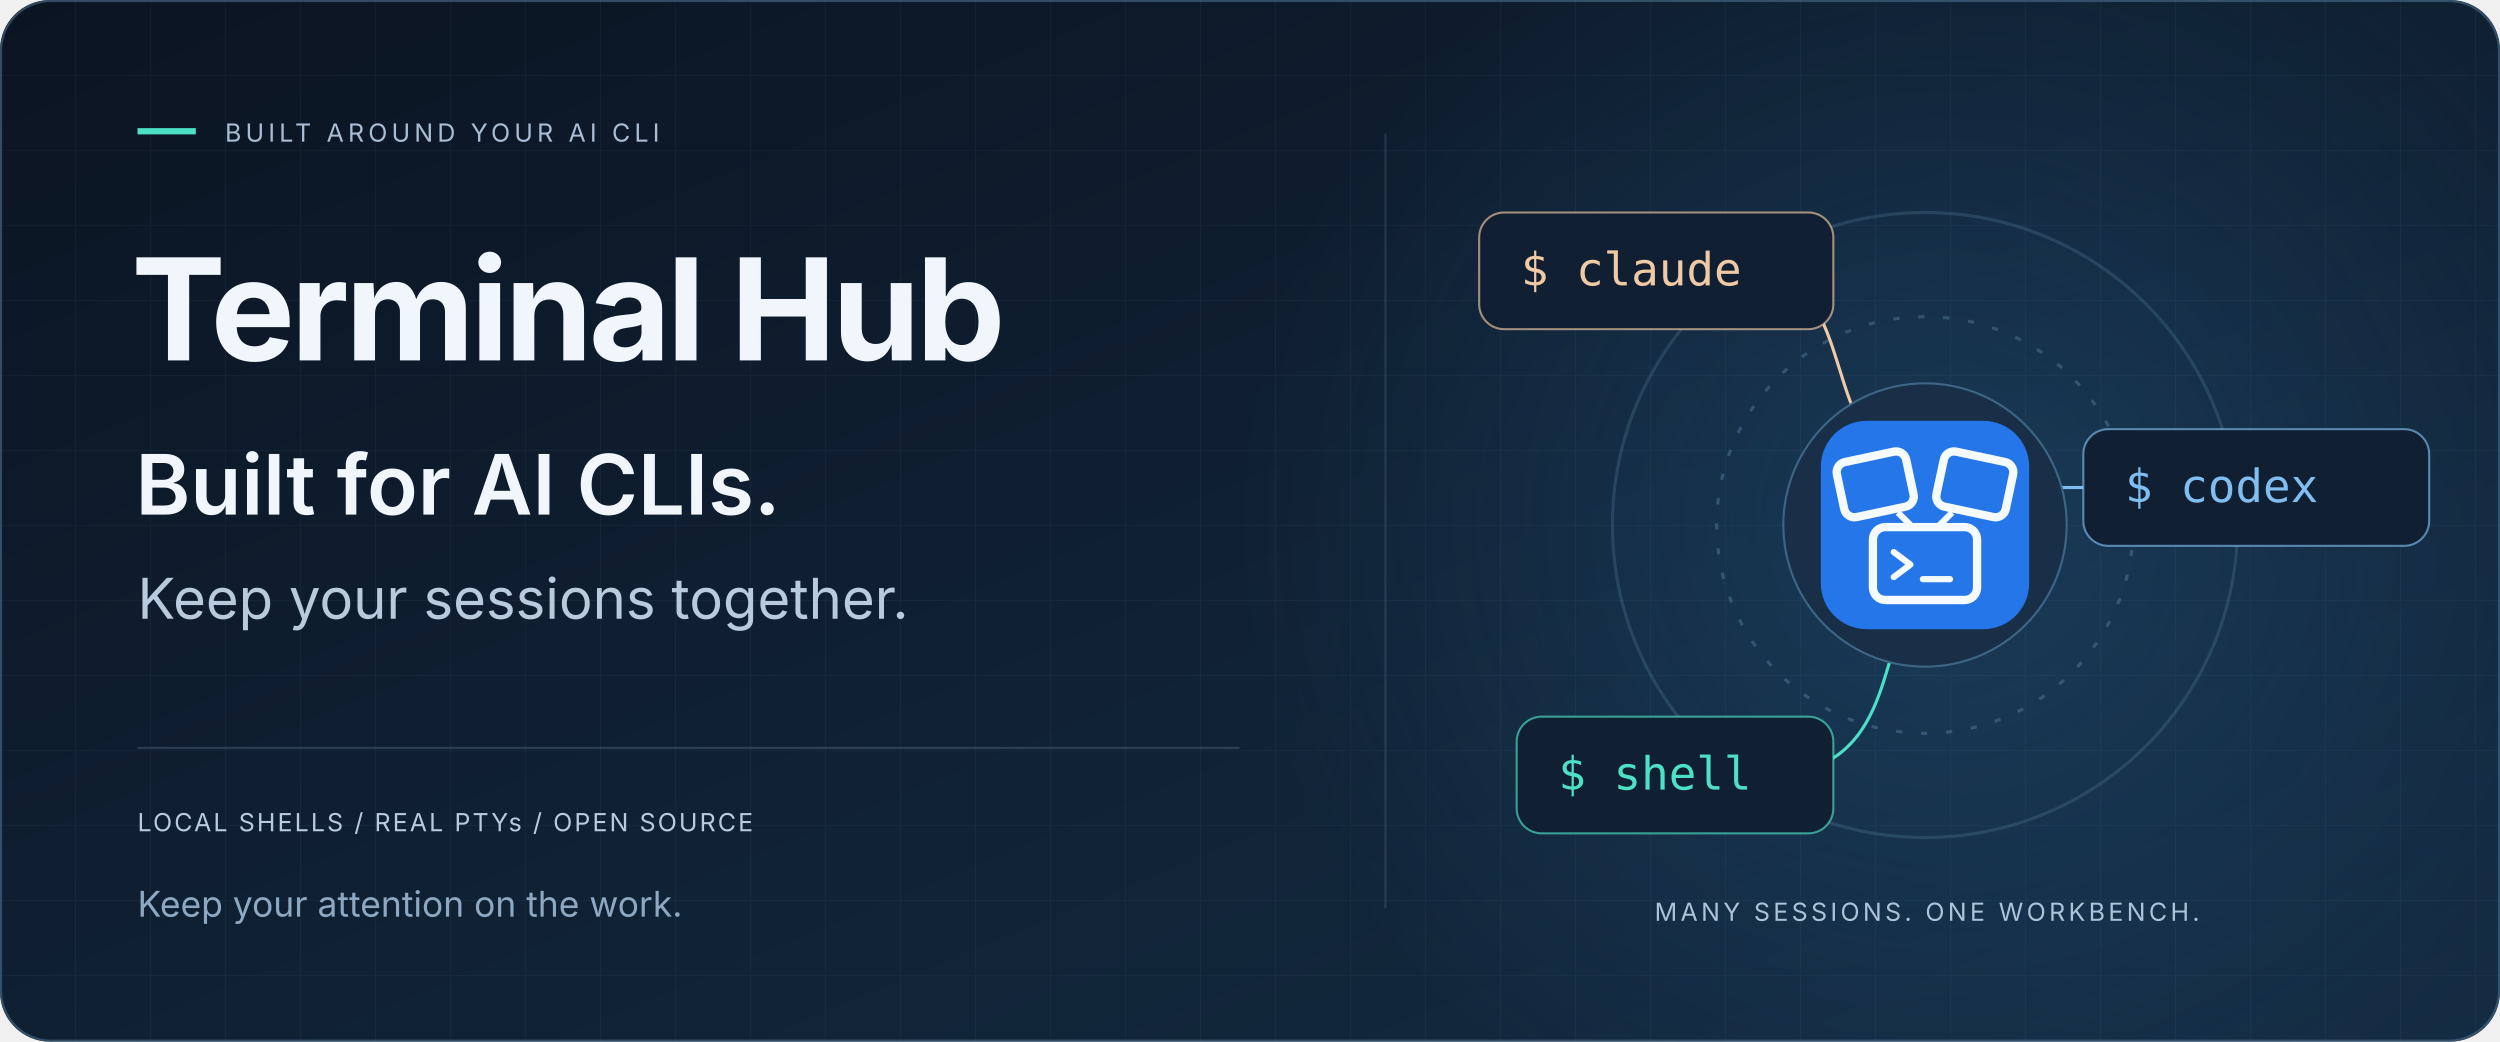
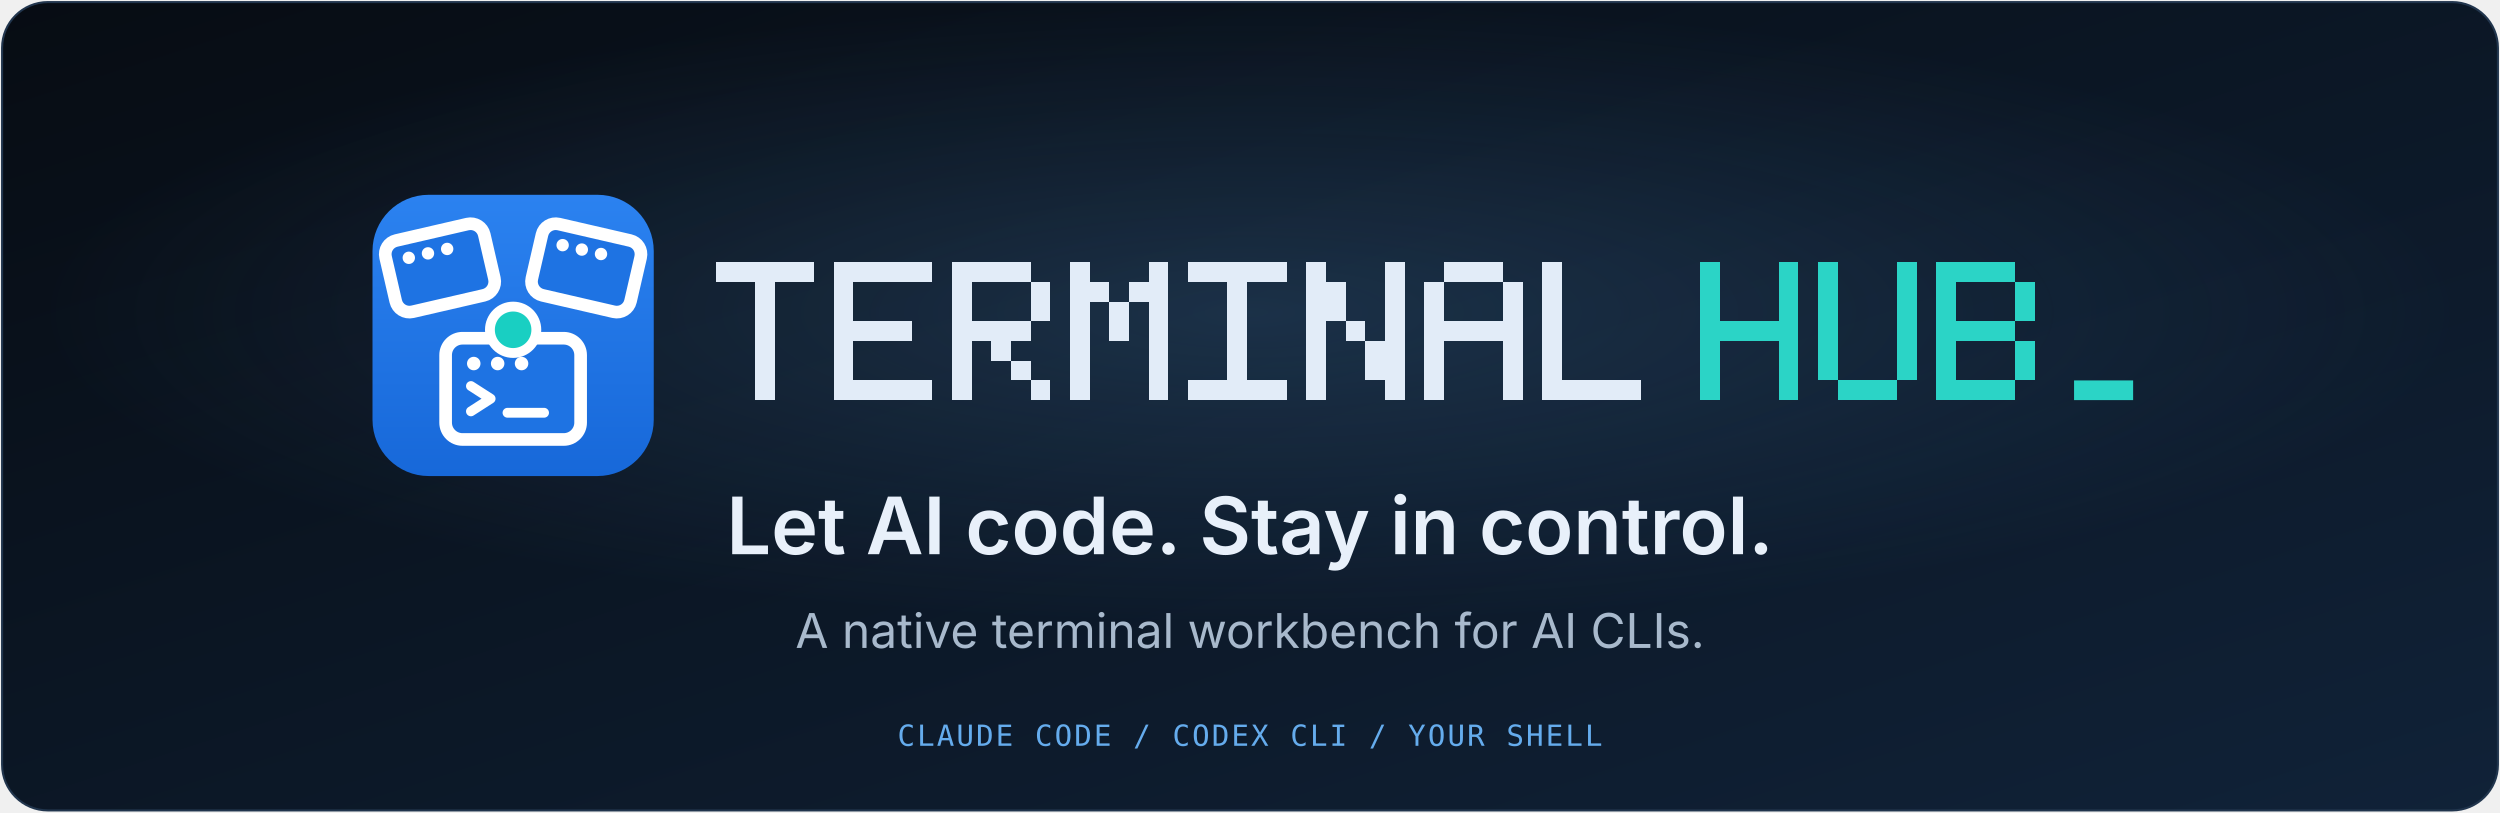
- <svg xmlns="http://www.w3.org/2000/svg" width="1200" height="500" viewBox="0 0 1200 500" role="img" aria-label="Terminal Hub — A workbench built for AI CLIs">
+ <svg xmlns="http://www.w3.org/2000/svg" width="1200" height="390" viewBox="0 0 1200 390" role="img" aria-label="Terminal Hub — Let AI code. Stay in control.">
  <defs>
    <linearGradient id="canvas" x2="1" y2="1">
-       <stop stop-color="#0B1422" />
-       <stop offset="1" stop-color="#142C43" />
+       <stop stop-color="#070C13" />
+       <stop offset="1" stop-color="#102238" />
    </linearGradient>
    <radialGradient id="halo">
-       <stop stop-color="#388CCC" stop-opacity=".22" />
-       <stop offset="1" stop-color="#388CCC" stop-opacity="0" />
+       <stop stop-color="#65ACED" stop-opacity=".18" />
+       <stop offset="1" stop-color="#65ACED" stop-opacity="0" />
    </radialGradient>
-     <pattern id="grid" width="36" height="36" patternUnits="userSpaceOnUse">
-       <path d="M36 0H0V36" fill="none" stroke="#9EC8E9" stroke-opacity=".045" />
-     </pattern>
-     <clipPath id="frame">
-       <rect width="1200" height="500" rx="24" />
-     </clipPath>
+     <linearGradient id="tile" x2="0" y2="1">
+       <stop stop-color="#2B82F0" />
+       <stop offset="1" stop-color="#1768D9" />
+     </linearGradient>
+     <linearGradient id="line">
+       <stop stop-color="#65ACED" />
+       <stop offset="1" stop-color="#2BD4C6" />
+     </linearGradient>
  </defs>
-   <g clip-path="url(#frame)">
-     <rect width="1200" height="500" fill="url(#canvas)" />
-     <rect width="1200" height="500" fill="url(#grid)" />
-     <ellipse cx="934" cy="251" rx="342" ry="330" fill="url(#halo)" />
-     <path d="M665 64V436" stroke="#92B2CE" stroke-opacity=".16" />
-     <path d="M66 63H94" stroke="#4DE0C7" stroke-width="3" />
-     <text x="108" y="68" fill="#A9BED5" font-family="Segoe UI, Inter, Arial, Microsoft YaHei, sans-serif" font-size="12" letter-spacing="2">BUILT AROUND YOUR AI CLI</text>
-     <text x="63" y="173" fill="#F1F6FC" font-family="Segoe UI, Inter, Arial, Microsoft YaHei, sans-serif" font-size="68" font-weight="700" letter-spacing="-2">Terminal Hub</text>
-     <text x="65" y="247" fill="#F1F6FC" font-family="Segoe UI, Inter, Arial, Microsoft YaHei, sans-serif" font-size="40" font-weight="600">Built for AI CLIs.</text>
-     <text x="66" y="297" fill="#B7CBDD" font-family="Segoe UI, Inter, Arial, Microsoft YaHei, sans-serif" font-size="27">Keep your sessions together.</text>
-     <path d="M66 359H595" stroke="#9EBAD2" stroke-opacity=".2" />
-     <text x="66" y="399" fill="#B7CBDD" font-family="Segoe UI, Inter, Arial, Microsoft YaHei, sans-serif" font-size="12" letter-spacing="1">LOCAL SHELLS   /   REAL PTYs   /   OPEN SOURCE</text>
-     <text x="66" y="440" fill="#8DA8C2" font-family="Segoe UI, Inter, Arial, Microsoft YaHei, sans-serif" font-size="17">Keep your attention on the work.</text>
-     <g fill="none" stroke="#78A9CC" stroke-width="1.5">
-       <circle cx="924" cy="252" r="150" stroke-opacity=".19" />
-       <circle cx="924" cy="252" r="100" stroke-dasharray="3 9" stroke-opacity=".3" />
-       <path d="M840 130C896 130 870 223 924 223" stroke="#F0C9A5" />
-       <path d="M1016 234H986" stroke="#80BDF0" />
-       <path d="M848 372C917 372 898 294 924 294" stroke="#4DE0C7" />
+   <rect x="1" y="1" width="1198" height="388" rx="22" fill="url(#canvas)" stroke="#21354D" />
+   <ellipse cx="600" cy="150" rx="585" ry="150" fill="url(#halo)" />
+   <path d="M575 42H625" stroke="url(#line)" stroke-width="3" />
+   <g transform="translate(165.3 80) scale(1.35)">
+     <g transform="translate(10,10)">
+       <rect width="100" height="100" rx="20" fill="url(#tile)" />
+       <g transform="rotate(-13,24,26)">
+         <rect x="6" y="13" width="36" height="26" rx="5" fill="#1E73E3" stroke="#FFFFFF" stroke-width="4.5" />
+         <circle cx="14" cy="20" r="2.2" fill="#FFFFFF" />
+         <circle cx="21" cy="20" r="2.2" fill="#FFFFFF" />
+         <circle cx="28" cy="20" r="2.2" fill="#FFFFFF" />
+       </g>
+       <g transform="rotate(13,76,26)">
+         <rect x="58" y="13" width="36" height="26" rx="5" fill="#1E73E3" stroke="#FFFFFF" stroke-width="4.5" />
+         <circle cx="66" cy="20" r="2.2" fill="#FFFFFF" />
+         <circle cx="73" cy="20" r="2.2" fill="#FFFFFF" />
+         <circle cx="80" cy="20" r="2.2" fill="#FFFFFF" />
+       </g>
+       <rect x="26" y="51" width="48" height="36" rx="6" fill="#1E73E3" stroke="#FFFFFF" stroke-width="4.5" />
+       <circle cx="36" cy="60" r="2.4" fill="#FFFFFF" />
+       <circle cx="44.5" cy="60" r="2.4" fill="#FFFFFF" />
+       <circle cx="53" cy="60" r="2.4" fill="#FFFFFF" />
+       <path d="M35 68L42 72.5L35 77" fill="none" stroke="#FFFFFF" stroke-width="3.5" stroke-linecap="round" stroke-linejoin="round" />
+       <path d="M48 77.5H61" stroke="#FFFFFF" stroke-width="3.5" stroke-linecap="round" />
+       <circle cx="50" cy="48" r="10" fill="#FFFFFF" />
+       <circle cx="50" cy="48" r="6.5" fill="#19CFC2" />
    </g>
-     <circle cx="924" cy="252" r="68" fill="#182F47" stroke="#3D6686" />
-     <g transform="translate(874 202) scale(1)">
-       <rect width="100" height="100" rx="22" fill="#2476E9" />
-       <g fill="#2476E9" stroke="#F5FAFF" stroke-width="4" stroke-linejoin="round">
-         <rect x="9" y="17" width="34" height="27" rx="5" transform="rotate(-12 26 30)" />
-         <rect x="57" y="17" width="34" height="27" rx="5" transform="rotate(12 74 30)" />
-         <rect x="25" y="51" width="50" height="35" rx="6" />
+     <g style="color:#E2ECF8">
+       <g class="logo-ink" shape-rendering="crispEdges">
+         <rect x="132" y="34" width="35" height="7" fill="currentColor" />
+         <rect x="146" y="41" width="7" height="7" fill="currentColor" />
+         <rect x="146" y="48" width="7" height="7" fill="currentColor" />
+         <rect x="146" y="55" width="7" height="7" fill="currentColor" />
+         <rect x="146" y="62" width="7" height="7" fill="currentColor" />
+         <rect x="146" y="69" width="7" height="7" fill="currentColor" />
+         <rect x="146" y="76" width="7" height="7" fill="currentColor" />
+         <rect x="174" y="34" width="35" height="7" fill="currentColor" />
+         <rect x="174" y="41" width="7" height="7" fill="currentColor" />
+         <rect x="174" y="48" width="7" height="7" fill="currentColor" />
+         <rect x="174" y="55" width="28" height="7" fill="currentColor" />
+         <rect x="174" y="62" width="7" height="7" fill="currentColor" />
+         <rect x="174" y="69" width="7" height="7" fill="currentColor" />
+         <rect x="174" y="76" width="35" height="7" fill="currentColor" />
+         <rect x="216" y="34" width="28" height="7" fill="currentColor" />
+         <rect x="216" y="41" width="7" height="7" fill="currentColor" />
+         <rect x="244" y="41" width="7" height="7" fill="currentColor" />
+         <rect x="216" y="48" width="7" height="7" fill="currentColor" />
+         <rect x="244" y="48" width="7" height="7" fill="currentColor" />
+         <rect x="216" y="55" width="28" height="7" fill="currentColor" />
+         <rect x="216" y="62" width="7" height="7" fill="currentColor" />
+         <rect x="230" y="62" width="7" height="7" fill="currentColor" />
+         <rect x="216" y="69" width="7" height="7" fill="currentColor" />
+         <rect x="237" y="69" width="7" height="7" fill="currentColor" />
+         <rect x="216" y="76" width="7" height="7" fill="currentColor" />
+         <rect x="244" y="76" width="7" height="7" fill="currentColor" />
+         <rect x="258" y="34" width="7" height="7" fill="currentColor" />
+         <rect x="286" y="34" width="7" height="7" fill="currentColor" />
+         <rect x="258" y="41" width="14" height="7" fill="currentColor" />
+         <rect x="279" y="41" width="14" height="7" fill="currentColor" />
+         <rect x="258" y="48" width="7" height="7" fill="currentColor" />
+         <rect x="272" y="48" width="7" height="7" fill="currentColor" />
+         <rect x="286" y="48" width="7" height="7" fill="currentColor" />
+         <rect x="258" y="55" width="7" height="7" fill="currentColor" />
+         <rect x="272" y="55" width="7" height="7" fill="currentColor" />
+         <rect x="286" y="55" width="7" height="7" fill="currentColor" />
+         <rect x="258" y="62" width="7" height="7" fill="currentColor" />
+         <rect x="286" y="62" width="7" height="7" fill="currentColor" />
+         <rect x="258" y="69" width="7" height="7" fill="currentColor" />
+         <rect x="286" y="69" width="7" height="7" fill="currentColor" />
+         <rect x="258" y="76" width="7" height="7" fill="currentColor" />
+         <rect x="286" y="76" width="7" height="7" fill="currentColor" />
+         <rect x="300" y="34" width="35" height="7" fill="currentColor" />
+         <rect x="314" y="41" width="7" height="7" fill="currentColor" />
+         <rect x="314" y="48" width="7" height="7" fill="currentColor" />
+         <rect x="314" y="55" width="7" height="7" fill="currentColor" />
+         <rect x="314" y="62" width="7" height="7" fill="currentColor" />
+         <rect x="314" y="69" width="7" height="7" fill="currentColor" />
+         <rect x="300" y="76" width="35" height="7" fill="currentColor" />
+         <rect x="342" y="34" width="7" height="7" fill="currentColor" />
+         <rect x="370" y="34" width="7" height="7" fill="currentColor" />
+         <rect x="342" y="41" width="14" height="7" fill="currentColor" />
+         <rect x="370" y="41" width="7" height="7" fill="currentColor" />
+         <rect x="342" y="48" width="14" height="7" fill="currentColor" />
+         <rect x="370" y="48" width="7" height="7" fill="currentColor" />
+         <rect x="342" y="55" width="7" height="7" fill="currentColor" />
+         <rect x="356" y="55" width="7" height="7" fill="currentColor" />
+         <rect x="370" y="55" width="7" height="7" fill="currentColor" />
+         <rect x="342" y="62" width="7" height="7" fill="currentColor" />
+         <rect x="363" y="62" width="14" height="7" fill="currentColor" />
+         <rect x="342" y="69" width="7" height="7" fill="currentColor" />
+         <rect x="363" y="69" width="14" height="7" fill="currentColor" />
+         <rect x="342" y="76" width="7" height="7" fill="currentColor" />
+         <rect x="370" y="76" width="7" height="7" fill="currentColor" />
+         <rect x="391" y="34" width="21" height="7" fill="currentColor" />
+         <rect x="384" y="41" width="7" height="7" fill="currentColor" />
+         <rect x="412" y="41" width="7" height="7" fill="currentColor" />
+         <rect x="384" y="48" width="7" height="7" fill="currentColor" />
+         <rect x="412" y="48" width="7" height="7" fill="currentColor" />
+         <rect x="384" y="55" width="35" height="7" fill="currentColor" />
+         <rect x="384" y="62" width="7" height="7" fill="currentColor" />
+         <rect x="412" y="62" width="7" height="7" fill="currentColor" />
+         <rect x="384" y="69" width="7" height="7" fill="currentColor" />
+         <rect x="412" y="69" width="7" height="7" fill="currentColor" />
+         <rect x="384" y="76" width="7" height="7" fill="currentColor" />
+         <rect x="412" y="76" width="7" height="7" fill="currentColor" />
+         <rect x="426" y="34" width="7" height="7" fill="currentColor" />
+         <rect x="426" y="41" width="7" height="7" fill="currentColor" />
+         <rect x="426" y="48" width="7" height="7" fill="currentColor" />
+         <rect x="426" y="55" width="7" height="7" fill="currentColor" />
+         <rect x="426" y="62" width="7" height="7" fill="currentColor" />
+         <rect x="426" y="69" width="7" height="7" fill="currentColor" />
+         <rect x="426" y="76" width="35" height="7" fill="currentColor" />
      </g>
-       <path d="M35 63L43 69L35 75M49 76H62" fill="none" stroke="#F5FAFF" stroke-width="3" stroke-linecap="round" stroke-linejoin="round" />
-       <path d="M37 44L44 51M63 44L56 51" stroke="#F5FAFF" stroke-width="3" />
+       <g class="logo-accent" style="color:#2BD4C6" shape-rendering="crispEdges">
+         <rect x="482" y="34" width="7" height="7" fill="currentColor" />
+         <rect x="510" y="34" width="7" height="7" fill="currentColor" />
+         <rect x="482" y="41" width="7" height="7" fill="currentColor" />
+         <rect x="510" y="41" width="7" height="7" fill="currentColor" />
+         <rect x="482" y="48" width="7" height="7" fill="currentColor" />
+         <rect x="510" y="48" width="7" height="7" fill="currentColor" />
+         <rect x="482" y="55" width="35" height="7" fill="currentColor" />
+         <rect x="482" y="62" width="7" height="7" fill="currentColor" />
+         <rect x="510" y="62" width="7" height="7" fill="currentColor" />
+         <rect x="482" y="69" width="7" height="7" fill="currentColor" />
+         <rect x="510" y="69" width="7" height="7" fill="currentColor" />
+         <rect x="482" y="76" width="7" height="7" fill="currentColor" />
+         <rect x="510" y="76" width="7" height="7" fill="currentColor" />
+         <rect x="524" y="34" width="7" height="7" fill="currentColor" />
+         <rect x="552" y="34" width="7" height="7" fill="currentColor" />
+         <rect x="524" y="41" width="7" height="7" fill="currentColor" />
+         <rect x="552" y="41" width="7" height="7" fill="currentColor" />
+         <rect x="524" y="48" width="7" height="7" fill="currentColor" />
+         <rect x="552" y="48" width="7" height="7" fill="currentColor" />
+         <rect x="524" y="55" width="7" height="7" fill="currentColor" />
+         <rect x="552" y="55" width="7" height="7" fill="currentColor" />
+         <rect x="524" y="62" width="7" height="7" fill="currentColor" />
+         <rect x="552" y="62" width="7" height="7" fill="currentColor" />
+         <rect x="524" y="69" width="7" height="7" fill="currentColor" />
+         <rect x="552" y="69" width="7" height="7" fill="currentColor" />
+         <rect x="531" y="76" width="21" height="7" fill="currentColor" />
+         <rect x="566" y="34" width="28" height="7" fill="currentColor" />
+         <rect x="566" y="41" width="7" height="7" fill="currentColor" />
+         <rect x="594" y="41" width="7" height="7" fill="currentColor" />
+         <rect x="566" y="48" width="7" height="7" fill="currentColor" />
+         <rect x="594" y="48" width="7" height="7" fill="currentColor" />
+         <rect x="566" y="55" width="28" height="7" fill="currentColor" />
+         <rect x="566" y="62" width="7" height="7" fill="currentColor" />
+         <rect x="594" y="62" width="7" height="7" fill="currentColor" />
+         <rect x="566" y="69" width="7" height="7" fill="currentColor" />
+         <rect x="594" y="69" width="7" height="7" fill="currentColor" />
+         <rect x="566" y="76" width="28" height="7" fill="currentColor" />
+       </g>
    </g>
-     <rect x="710" y="102" width="170" height="56" rx="12" fill="#101F31" stroke="#F0C9A5" stroke-opacity=".65" />
-     <text x="730" y="137" fill="#F0C9A5" font-family="Cascadia Mono, Consolas, DejaVu Sans Mono, monospace" font-size="22">$ claude</text>
-     <rect x="1000" y="206" width="166" height="56" rx="12" fill="#101F31" stroke="#80BDF0" stroke-opacity=".65" />
-     <text x="1020" y="241" fill="#80BDF0" font-family="Cascadia Mono, Consolas, DejaVu Sans Mono, monospace" font-size="22">$ codex</text>
-     <rect x="728" y="344" width="152" height="56" rx="12" fill="#101F31" stroke="#4DE0C7" stroke-opacity=".65" />
-     <text x="748" y="379" fill="#4DE0C7" font-family="Cascadia Mono, Consolas, DejaVu Sans Mono, monospace" font-size="22">$ shell</text>
-     <text x="925" y="442" fill="#ACC3D8" font-family="Segoe UI, Inter, Arial, Microsoft YaHei, sans-serif" font-size="12" text-anchor="middle" letter-spacing="1.6">MANY SESSIONS. ONE WORKBENCH.</text>
+     <rect x="615" y="76" width="21" height="7" fill="#2BD4C6" />
  </g>
-   <rect x=".5" y=".5" width="1199" height="499" rx="24" fill="none" stroke="#4C6D8B" stroke-opacity=".6" />
+   <text x="600" y="266" fill="#E8F0FA" font-family="Segoe UI, Inter, Arial, Microsoft YaHei, sans-serif" font-size="38" text-anchor="middle" font-weight="600">Let AI code. Stay in control.</text>
+   <text x="600" y="311" fill="#A8B9CC" font-family="Segoe UI, Inter, Arial, Microsoft YaHei, sans-serif" font-size="23" text-anchor="middle">A native terminal workbench for AI CLIs.</text>
+   <text x="600" y="358" fill="#65ACED" font-family="Cascadia Mono, Consolas, DejaVu Sans Mono, monospace" font-size="14" text-anchor="middle" letter-spacing="1">CLAUDE CODE  /  CODEX CLI  /  YOUR SHELL</text>
</svg>
